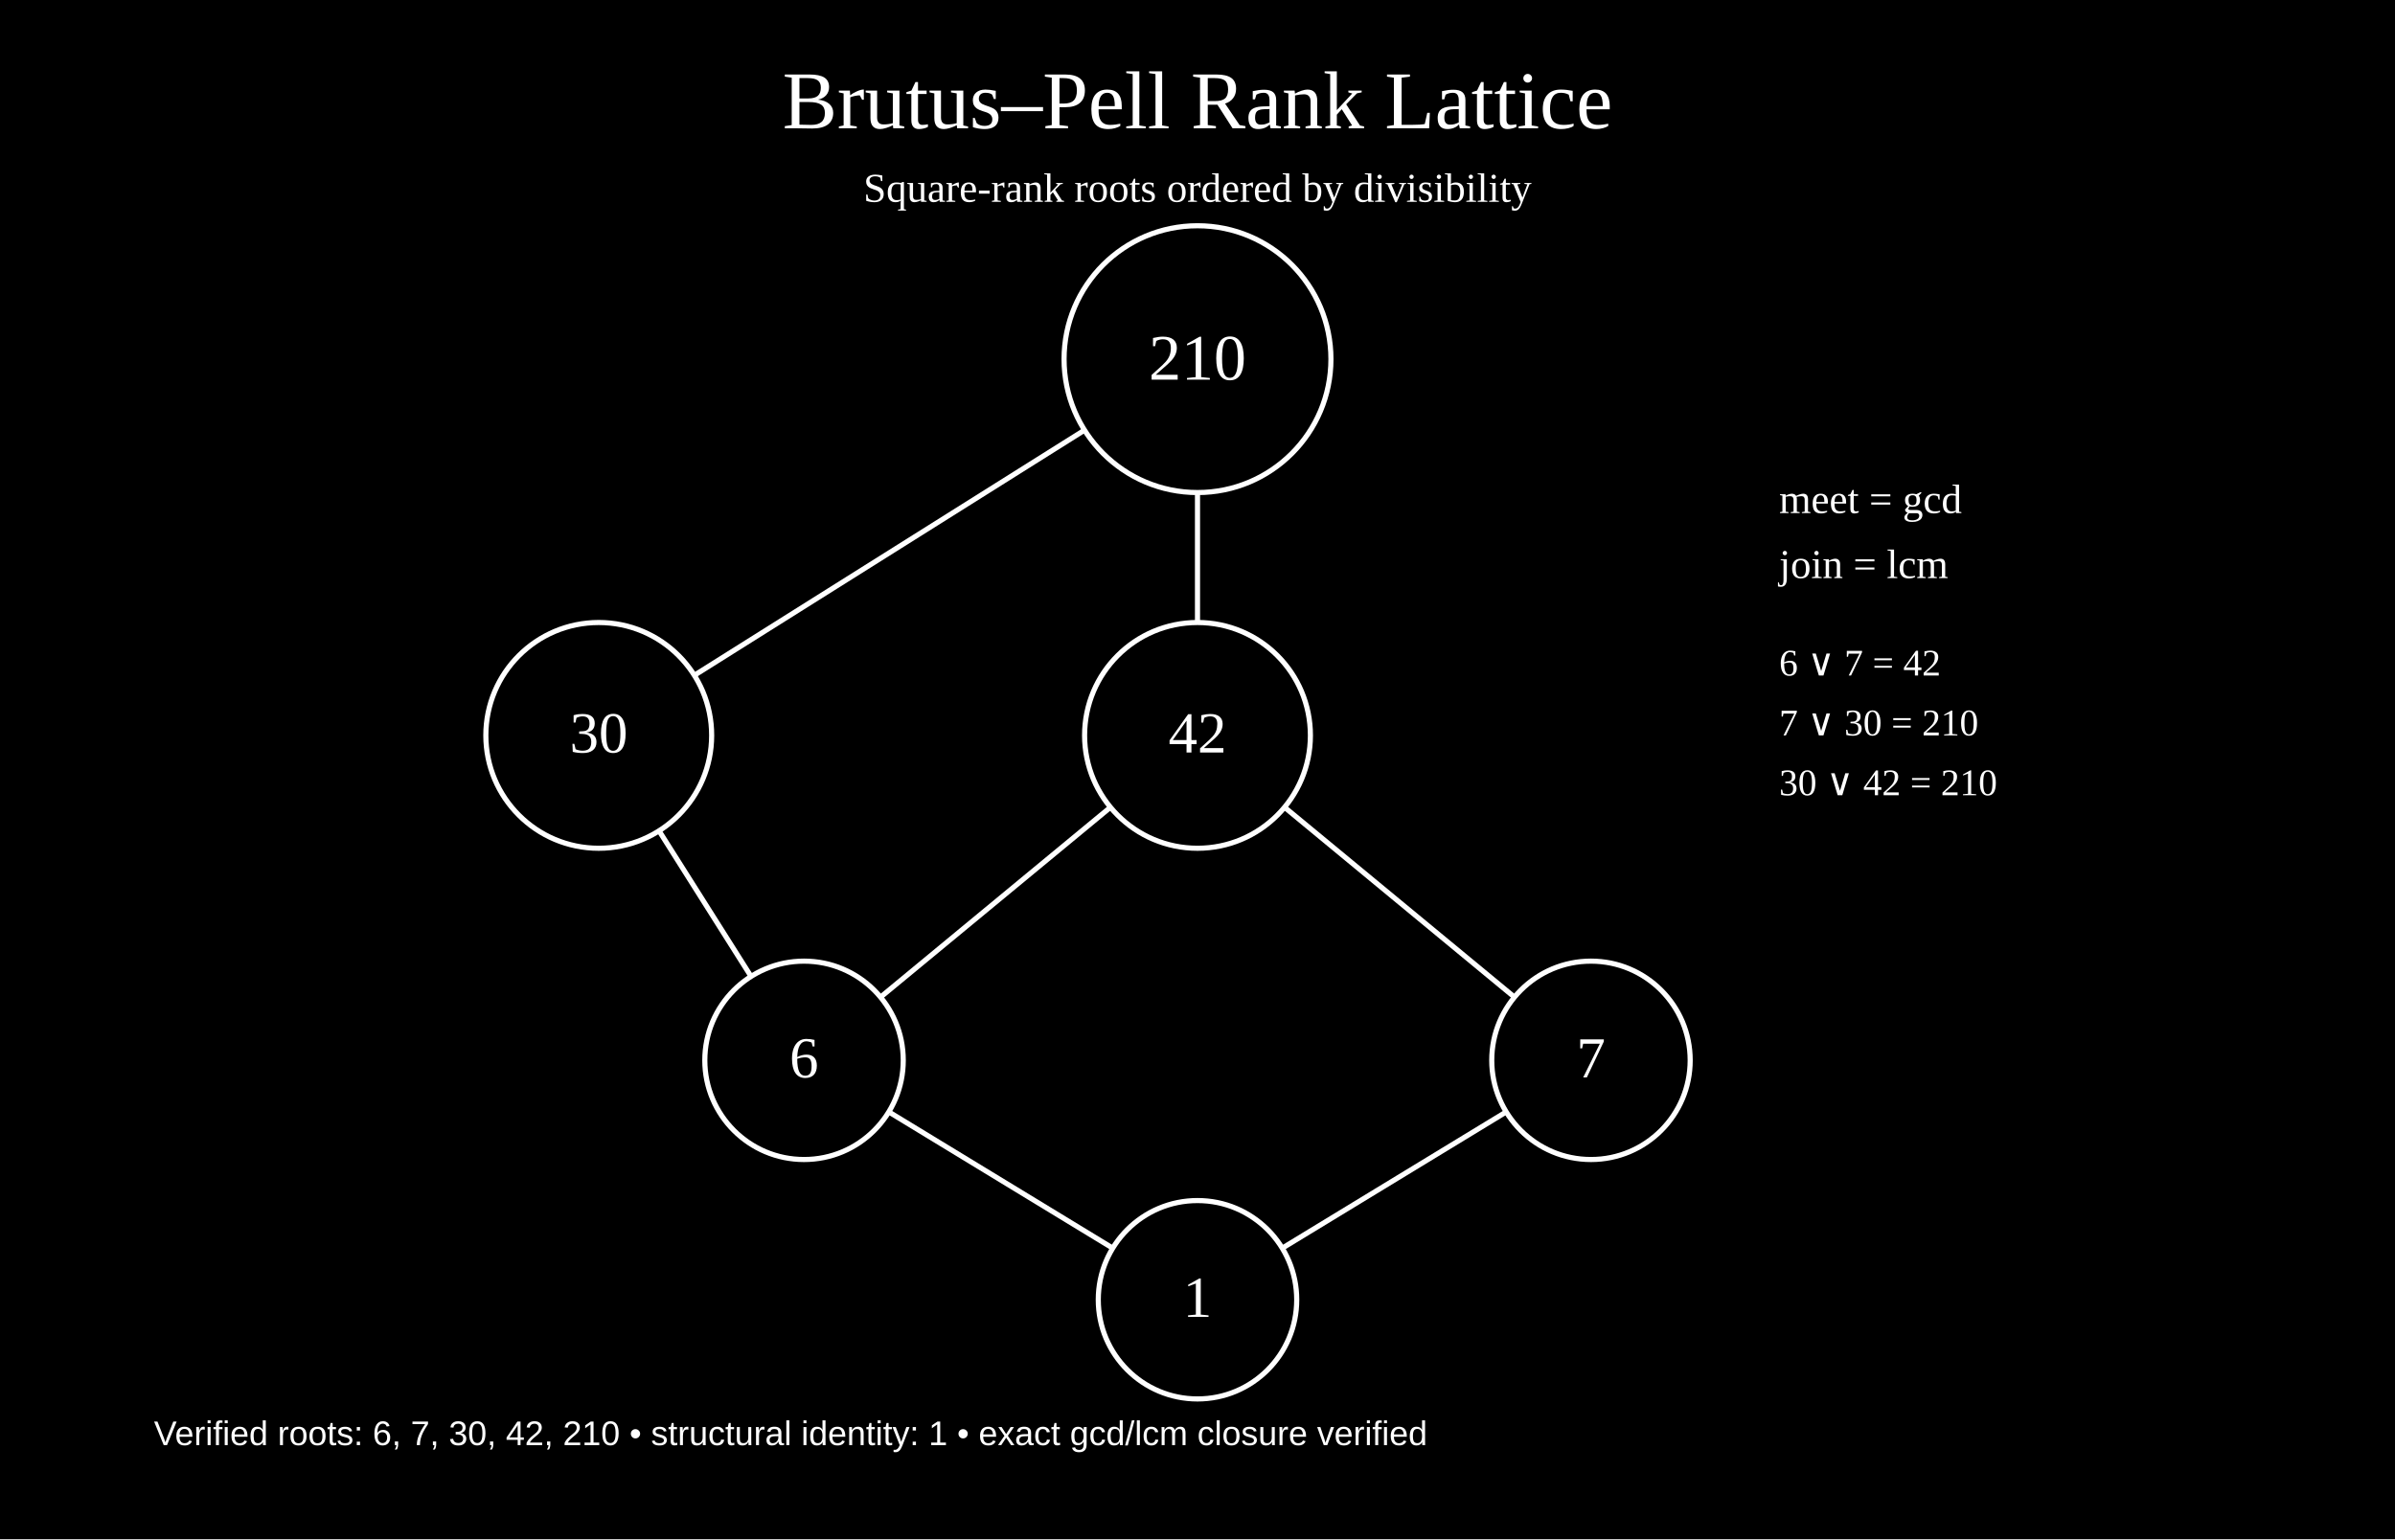
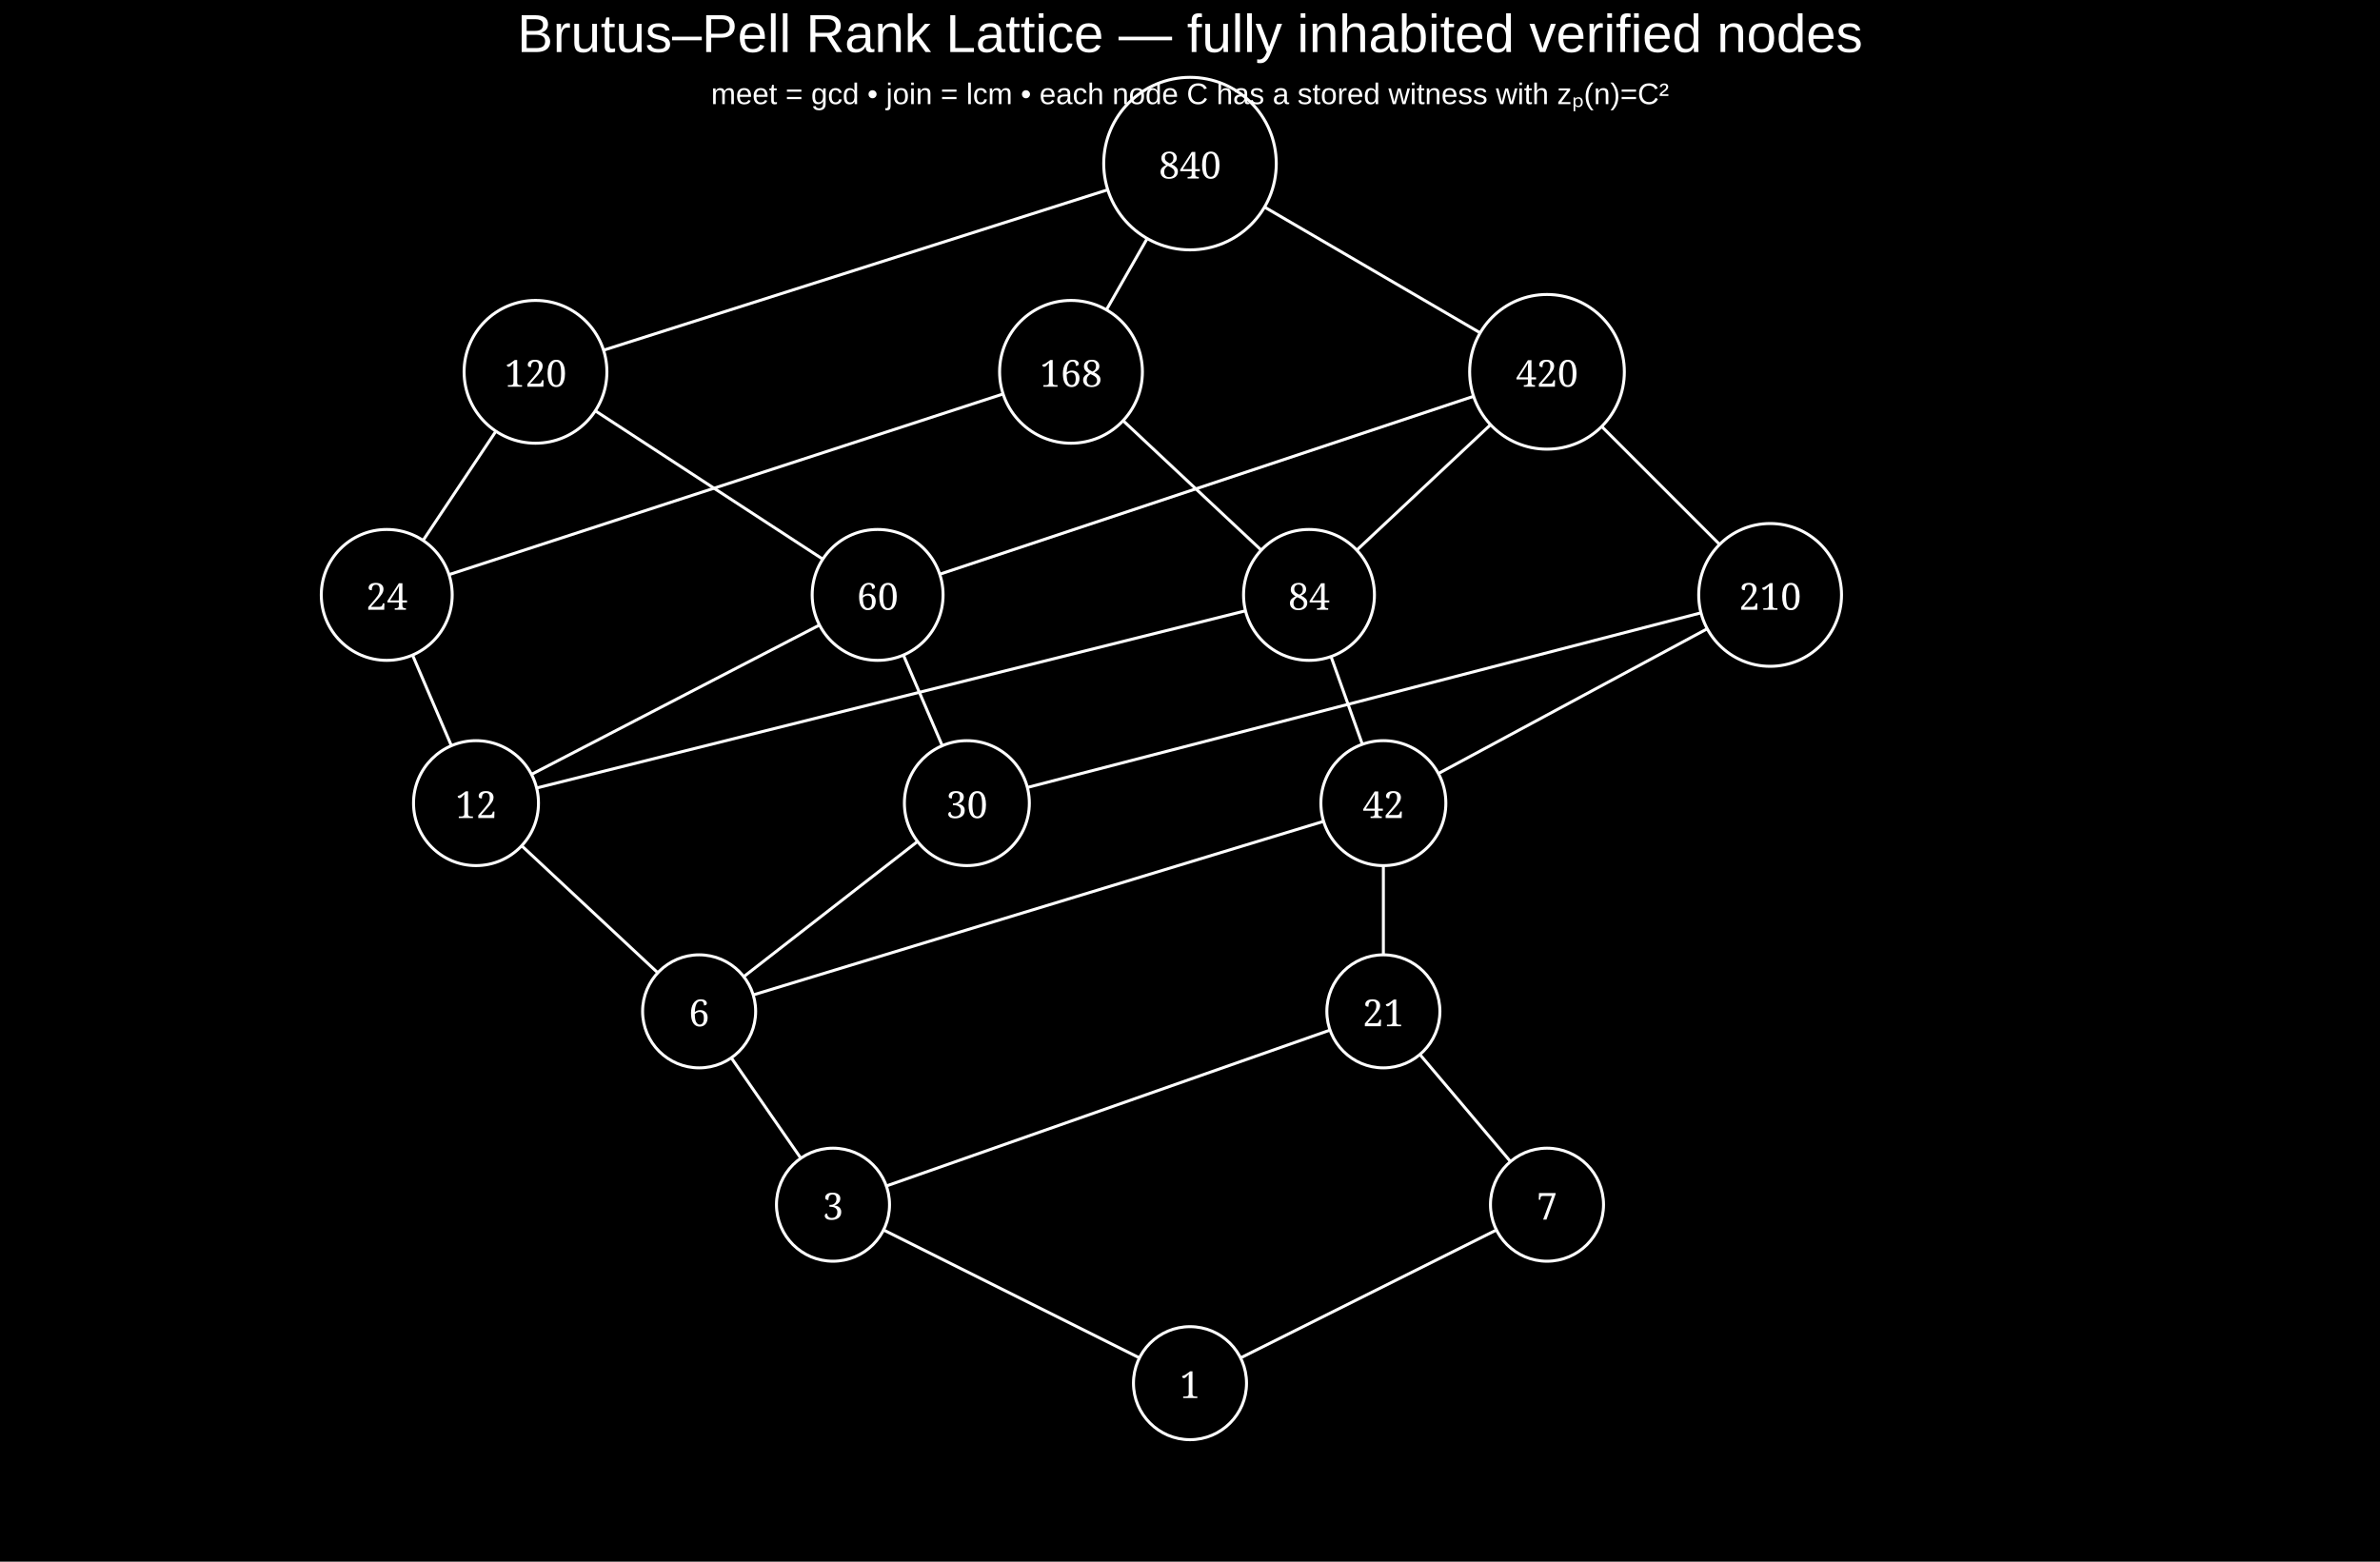
- <svg xmlns="http://www.w3.org/2000/svg" width="1400" height="900" viewBox="0 0 1400 900">
-   <rect width="1400" height="900" fill="#000" />
-   <g stroke="#fff" stroke-width="3" fill="none">
-     <line x1="700" y1="760" x2="470" y2="620" />
-     <line x1="700" y1="760" x2="930" y2="620" />
-     <line x1="470" y1="620" x2="350" y2="430" />
-     <line x1="470" y1="620" x2="700" y2="430" />
-     <line x1="930" y1="620" x2="700" y2="430" />
-     <line x1="350" y1="430" x2="700" y2="210" />
-     <line x1="700" y1="430" x2="700" y2="210" />
+ <svg xmlns="http://www.w3.org/2000/svg" width="1600" height="1050" viewBox="0 0 1600 1050">
+   <rect width="1600" height="1050" fill="#000" />
+   <g stroke="#fff" stroke-width="2" fill="none">
+     <line x1="800" y1="930" x2="560" y2="810" />
+     <line x1="800" y1="930" x2="1040" y2="810" />
+     <line x1="560" y1="810" x2="470" y2="680" />
+     <line x1="560" y1="810" x2="930" y2="680" />
+     <line x1="1040" y1="810" x2="930" y2="680" />
+     <line x1="470" y1="680" x2="320" y2="540" />
+     <line x1="470" y1="680" x2="650" y2="540" />
+     <line x1="470" y1="680" x2="930" y2="540" />
+     <line x1="930" y1="680" x2="930" y2="540" />
+     <line x1="320" y1="540" x2="260" y2="400" />
+     <line x1="320" y1="540" x2="590" y2="400" />
+     <line x1="320" y1="540" x2="880" y2="400" />
+     <line x1="650" y1="540" x2="590" y2="400" />
+     <line x1="650" y1="540" x2="1190" y2="400" />
+     <line x1="930" y1="540" x2="880" y2="400" />
+     <line x1="930" y1="540" x2="1190" y2="400" />
+     <line x1="260" y1="400" x2="360" y2="250" />
+     <line x1="260" y1="400" x2="720" y2="250" />
+     <line x1="590" y1="400" x2="360" y2="250" />
+     <line x1="590" y1="400" x2="1040" y2="250" />
+     <line x1="880" y1="400" x2="720" y2="250" />
+     <line x1="880" y1="400" x2="1040" y2="250" />
+     <line x1="1190" y1="400" x2="1040" y2="250" />
+     <line x1="360" y1="250" x2="800" y2="110" />
+     <line x1="720" y1="250" x2="800" y2="110" />
+     <line x1="1040" y1="250" x2="800" y2="110" />
  </g>
-   <g fill="#000" stroke="#fff" stroke-width="3">
-     <circle cx="700" cy="760" r="58" />
-     <circle cx="470" cy="620" r="58" />
-     <circle cx="930" cy="620" r="58" />
-     <circle cx="350" cy="430" r="66" />
-     <circle cx="700" cy="430" r="66" />
-     <circle cx="700" cy="210" r="78" />
+   <g fill="#000" stroke="#fff" stroke-width="2">
+     <circle cx="800" cy="930" r="38" />
+     <circle cx="560" cy="810" r="38" />
+     <circle cx="1040" cy="810" r="38" />
+     <circle cx="470" cy="680" r="38" />
+     <circle cx="930" cy="680" r="38" />
+     <circle cx="320" cy="540" r="42" />
+     <circle cx="650" cy="540" r="42" />
+     <circle cx="930" cy="540" r="42" />
+     <circle cx="260" cy="400" r="44" />
+     <circle cx="590" cy="400" r="44" />
+     <circle cx="880" cy="400" r="44" />
+     <circle cx="1190" cy="400" r="48" />
+     <circle cx="360" cy="250" r="48" />
+     <circle cx="720" cy="250" r="48" />
+     <circle cx="1040" cy="250" r="52" />
+     <circle cx="800" cy="110" r="58" />
  </g>
-   <g fill="#fff" font-family="Georgia, Times New Roman, serif" text-anchor="middle">
-     <text x="700" y="75" font-size="48">Brutus–Pell Rank Lattice</text>
-     <text x="700" y="118" font-size="24">Square-rank roots ordered by divisibility</text>
-     <text x="700" y="770" font-size="34">1</text>
-     <text x="470" y="630" font-size="34">6</text>
-     <text x="930" y="630" font-size="34">7</text>
-     <text x="350" y="440" font-size="34">30</text>
-     <text x="700" y="440" font-size="34">42</text>
-     <text x="700" y="222" font-size="38">210</text>
-     <text x="1040" y="300" font-size="24" text-anchor="start">meet = gcd</text>
-     <text x="1040" y="338" font-size="24" text-anchor="start">join = lcm</text>
-     <text x="1040" y="395" font-size="22" text-anchor="start">6 ∨ 7 = 42</text>
-     <text x="1040" y="430" font-size="22" text-anchor="start">7 ∨ 30 = 210</text>
-     <text x="1040" y="465" font-size="22" text-anchor="start">30 ∨ 42 = 210</text>
+   <g fill="#fff" font-family="Georgia,serif" text-anchor="middle" font-size="25">
+     <text x="800" y="940">1</text>
+     <text x="560" y="820">3</text>
+     <text x="1040" y="820">7</text>
+     <text x="470" y="690">6</text>
+     <text x="930" y="690">21</text>
+     <text x="320" y="550">12</text>
+     <text x="650" y="550">30</text>
+     <text x="930" y="550">42</text>
+     <text x="260" y="410">24</text>
+     <text x="590" y="410">60</text>
+     <text x="880" y="410">84</text>
+     <text x="1190" y="410">210</text>
+     <text x="360" y="260">120</text>
+     <text x="720" y="260">168</text>
+     <text x="1040" y="260">420</text>
+     <text x="800" y="120">840</text>
  </g>
-   <g fill="#fff" font-family="Arial, Helvetica, sans-serif" font-size="20">
-     <text x="90" y="845">Verified roots: 6, 7, 30, 42, 210 • structural identity: 1 • exact gcd/lcm closure verified</text>
+   <g fill="#fff" font-family="Arial,sans-serif" text-anchor="middle">
+     <text x="800" y="35" font-size="36">Brutus–Pell Rank Lattice — fully inhabited verified nodes</text>
+     <text x="800" y="70" font-size="20">meet = gcd • join = lcm • each node C has a stored witness with zₚ(n)=C²</text>
  </g>
</svg>
